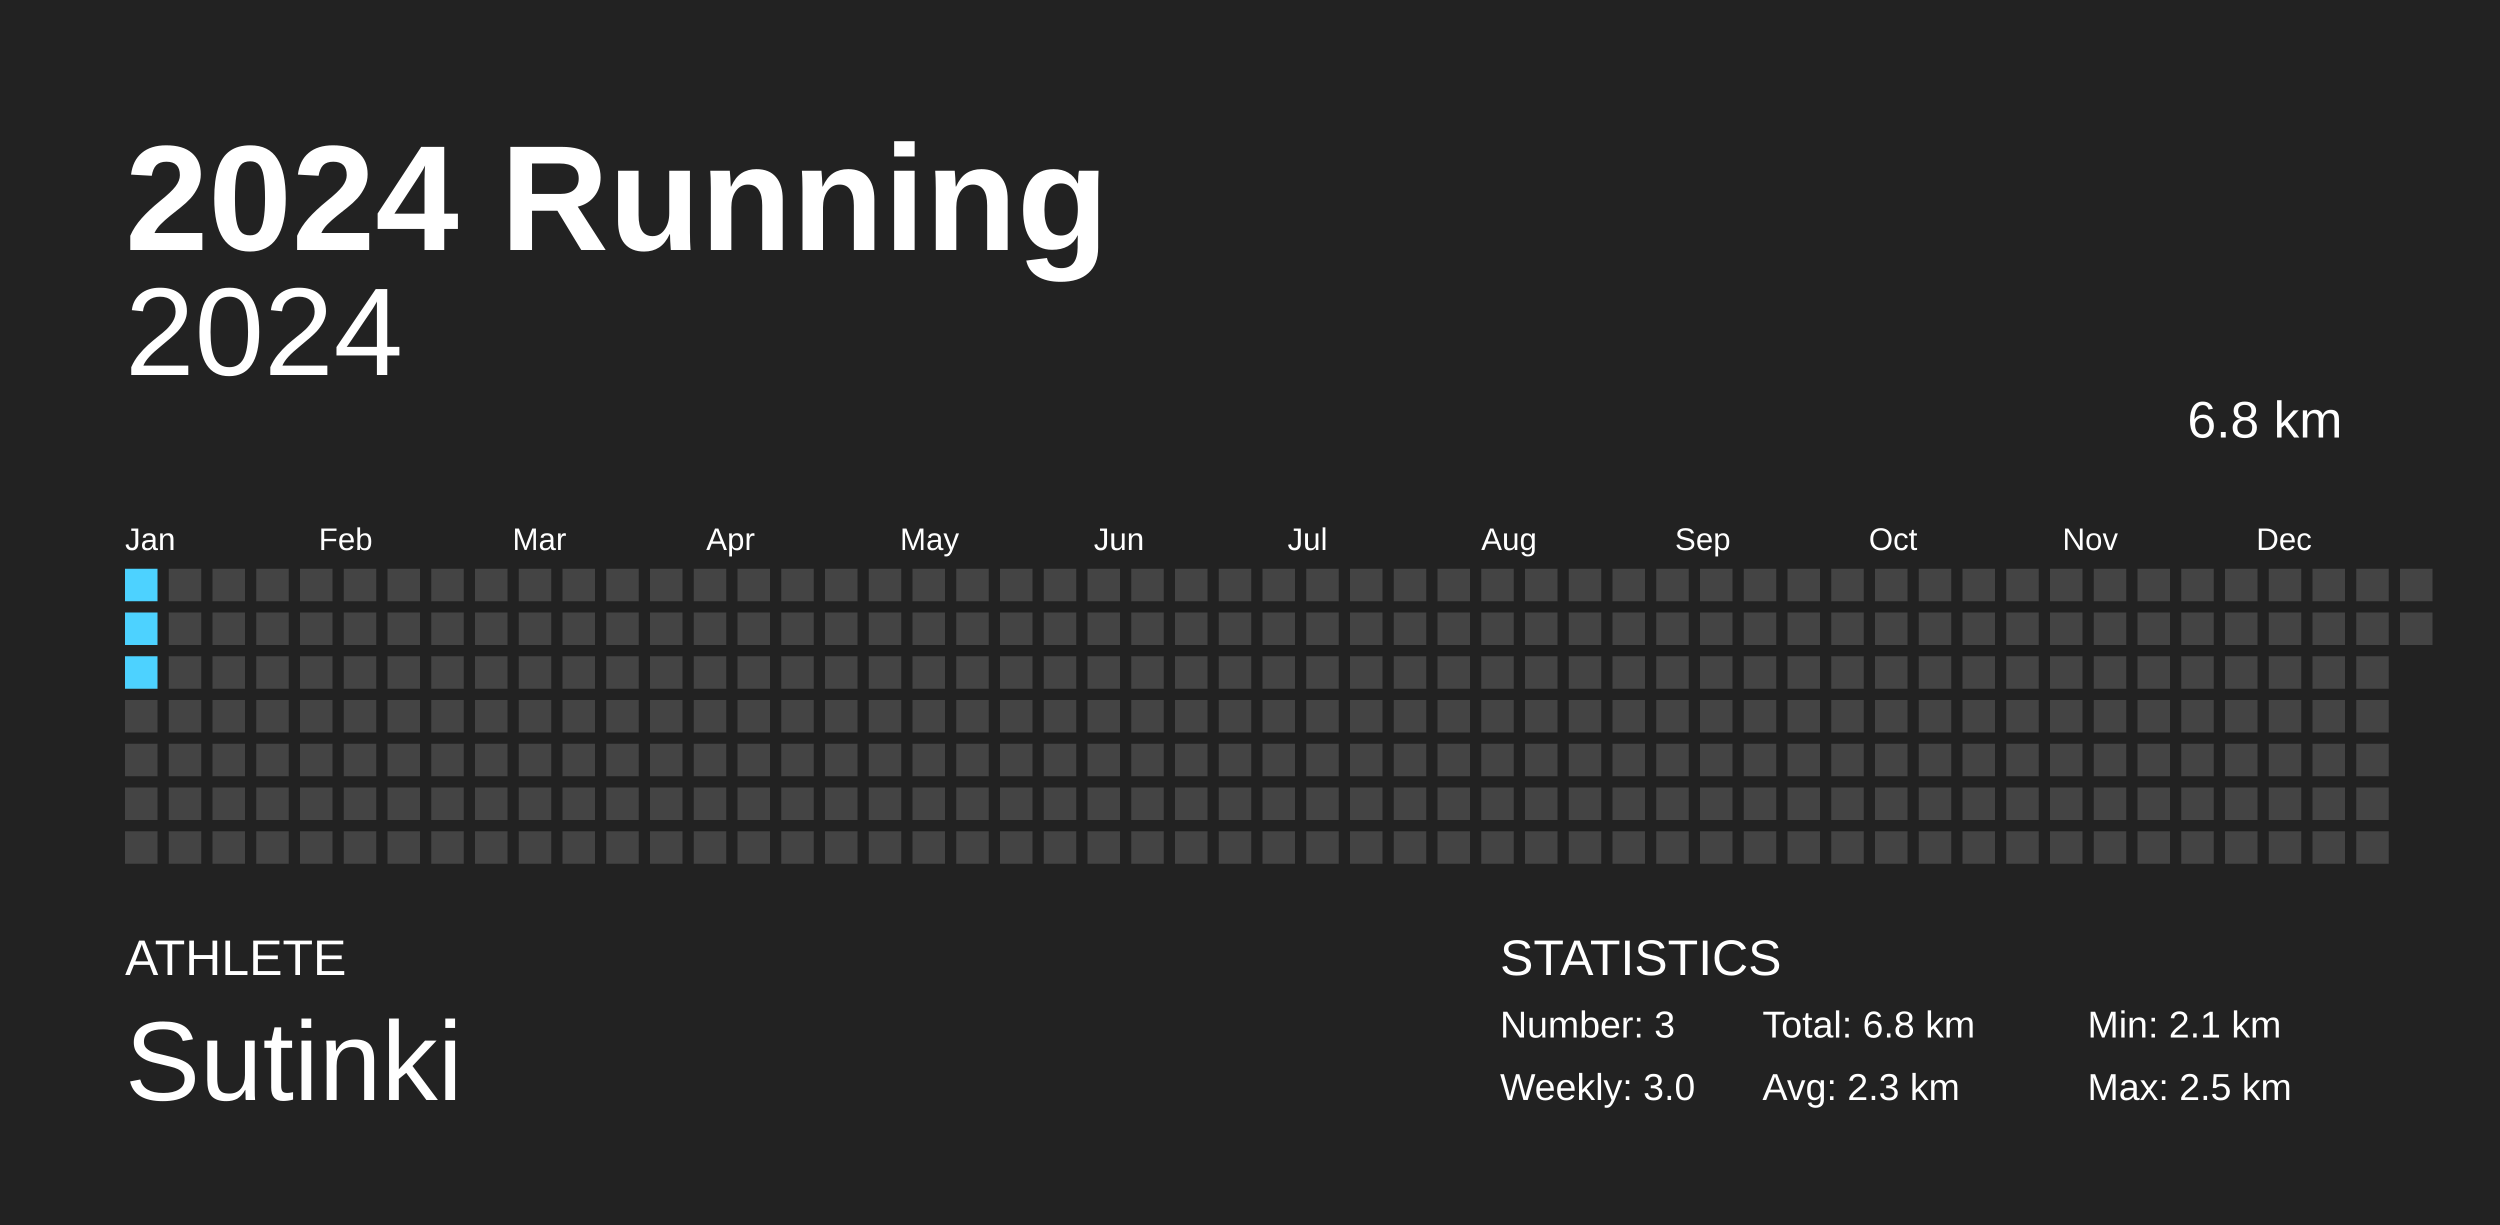
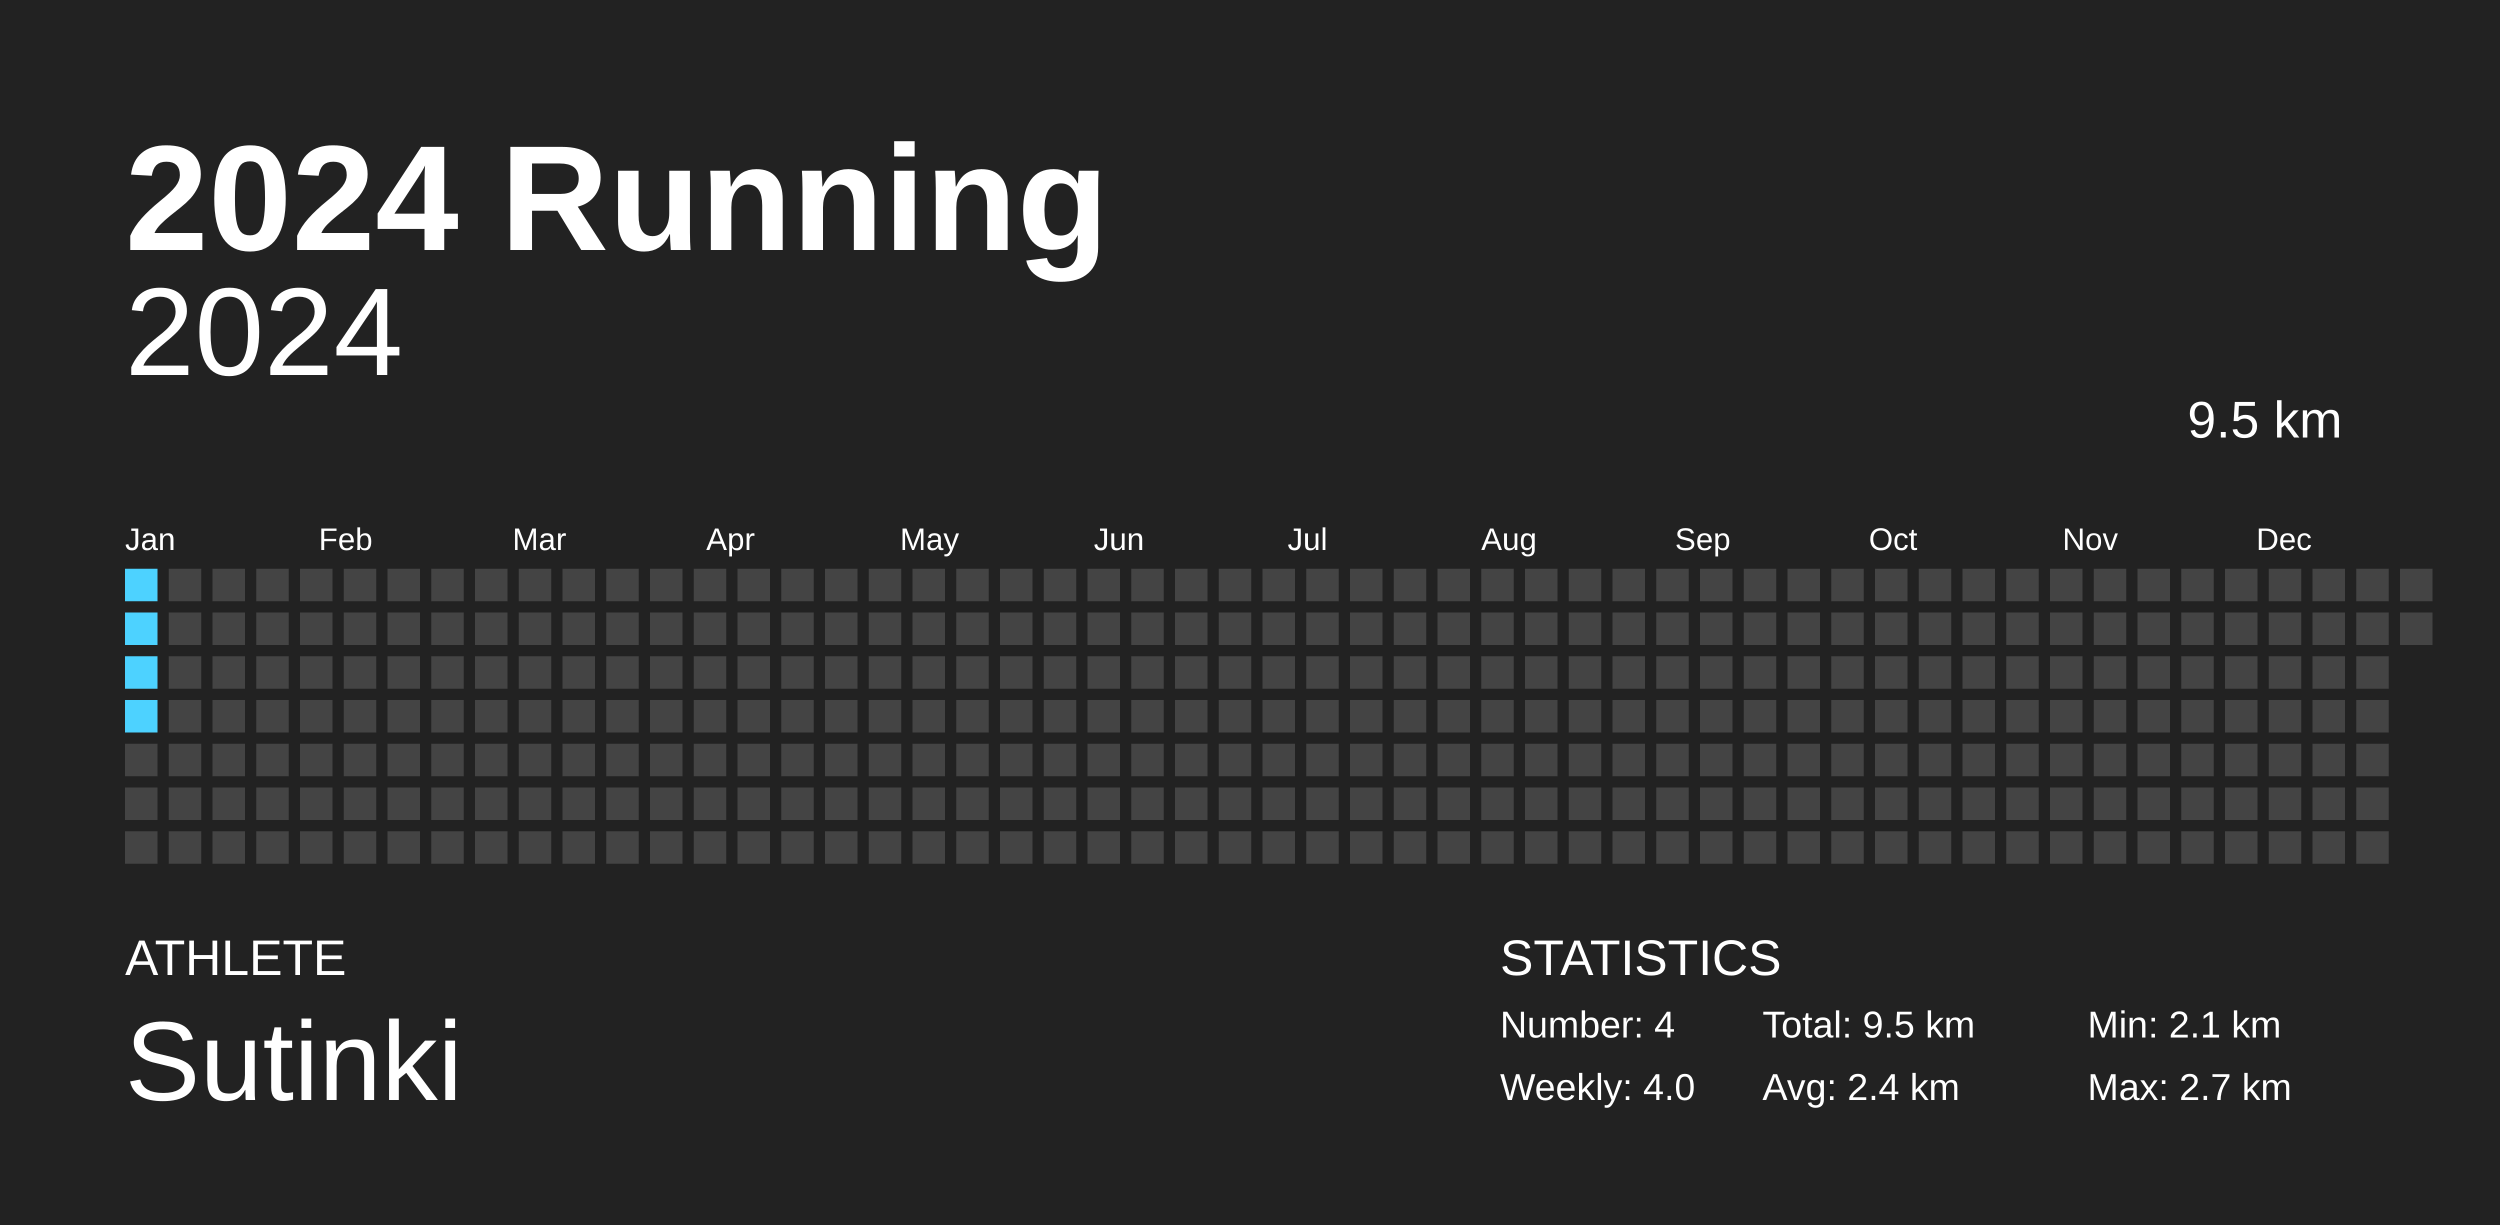
<svg xmlns="http://www.w3.org/2000/svg" baseProfile="full" height="98mm" version="1.1" viewBox="0,0,200,98" width="200mm">
  <defs />
  <rect fill="#222222" height="98" width="200" x="0" y="0" />
  <text fill="#FFFFFF" style="font-size:12px; font-family:Arial; font-weight:bold;" x="10" y="20">2024 Running</text>
  <text fill="#FFFFFF" style="font-size:4px; font-family:Arial" x="10" y="78">ATHLETE</text>
  <text fill="#FFFFFF" style="font-size:9px; font-family:Arial" x="10" y="88">Sutinki</text>
  <text fill="#FFFFFF" style="font-size:4px; font-family:Arial" x="120" y="78">STATISTICS</text>
-   <text fill="#FFFFFF" style="font-size:3px; font-family:Arial" x="120" y="83">Number: 3</text>
-   <text fill="#FFFFFF" style="font-size:3px; font-family:Arial" x="120" y="88">Weekly: 3.0</text>
-   <text fill="#FFFFFF" style="font-size:3px; font-family:Arial" x="141" y="83">Total: 6.8 km</text>
-   <text fill="#FFFFFF" style="font-size:3px; font-family:Arial" x="141" y="88">Avg: 2.3 km</text>
+   <text fill="#FFFFFF" style="font-size:3px; font-family:Arial" x="120" y="83">Number: 4</text>
+   <text fill="#FFFFFF" style="font-size:3px; font-family:Arial" x="120" y="88">Weekly: 4.0</text>
+   <text fill="#FFFFFF" style="font-size:3px; font-family:Arial" x="141" y="83">Total: 9.5 km</text>
+   <text fill="#FFFFFF" style="font-size:3px; font-family:Arial" x="141" y="88">Avg: 2.4 km</text>
  <text fill="#FFFFFF" style="font-size:3px; font-family:Arial" x="167" y="83">Min: 2.1 km</text>
-   <text fill="#FFFFFF" style="font-size:3px; font-family:Arial" x="167" y="88">Max: 2.5 km</text>
+   <text fill="#FFFFFF" style="font-size:3px; font-family:Arial" x="167" y="88">Max: 2.7 km</text>
  <text alignment-baseline="hanging" fill="#FFFFFF" style="font-size:10.0px; font-family:Arial;" x="10" y="30">2024</text>
-   <text alignment-baseline="hanging" fill="#FFFFFF" style="font-size:4.125px; font-family:Arial;" x="175" y="35">6.8 km</text>
+   <text alignment-baseline="hanging" fill="#FFFFFF" style="font-size:4.125px; font-family:Arial;" x="175" y="35">9.5 km</text>
  <text fill="#FFFFFF" style="font-size:2.5px; font-family:Arial" x="10.0" y="44">Jan</text>
  <text fill="#FFFFFF" style="font-size:2.5px; font-family:Arial" x="25.5" y="44">Feb</text>
  <text fill="#FFFFFF" style="font-size:2.5px; font-family:Arial" x="41.0" y="44">Mar</text>
  <text fill="#FFFFFF" style="font-size:2.5px; font-family:Arial" x="56.5" y="44">Apr</text>
  <text fill="#FFFFFF" style="font-size:2.5px; font-family:Arial" x="72.0" y="44">May</text>
  <text fill="#FFFFFF" style="font-size:2.5px; font-family:Arial" x="87.5" y="44">Jun</text>
  <text fill="#FFFFFF" style="font-size:2.5px; font-family:Arial" x="103.0" y="44">Jul</text>
  <text fill="#FFFFFF" style="font-size:2.5px; font-family:Arial" x="118.5" y="44">Aug</text>
  <text fill="#FFFFFF" style="font-size:2.5px; font-family:Arial" x="134.0" y="44">Sep</text>
  <text fill="#FFFFFF" style="font-size:2.5px; font-family:Arial" x="149.5" y="44">Oct</text>
  <text fill="#FFFFFF" style="font-size:2.5px; font-family:Arial" x="165.0" y="44">Nov</text>
  <text fill="#FFFFFF" style="font-size:2.5px; font-family:Arial" x="180.5" y="44">Dec</text>
  <rect fill="#4dd2ff" height="2.6" width="2.6" x="10.0" y="45.5" />
  <rect fill="#4dd2ff" height="2.6" width="2.6" x="10.0" y="49.0" />
  <rect fill="#4dd2ff" height="2.6" width="2.6" x="10.0" y="52.5" />
-   <rect fill="#444444" height="2.6" width="2.6" x="10.0" y="56.0" />
+   <rect fill="#4dd2ff" height="2.6" width="2.6" x="10.0" y="56.0" />
  <rect fill="#444444" height="2.6" width="2.6" x="10.0" y="59.5" />
  <rect fill="#444444" height="2.6" width="2.6" x="10.0" y="63.0" />
  <rect fill="#444444" height="2.6" width="2.6" x="10.0" y="66.5" />
  <rect fill="#444444" height="2.6" width="2.6" x="13.5" y="45.5" />
  <rect fill="#444444" height="2.6" width="2.6" x="13.5" y="49.0" />
  <rect fill="#444444" height="2.6" width="2.6" x="13.5" y="52.5" />
  <rect fill="#444444" height="2.6" width="2.6" x="13.5" y="56.0" />
  <rect fill="#444444" height="2.6" width="2.6" x="13.5" y="59.5" />
  <rect fill="#444444" height="2.6" width="2.6" x="13.5" y="63.0" />
  <rect fill="#444444" height="2.6" width="2.6" x="13.5" y="66.5" />
  <rect fill="#444444" height="2.6" width="2.6" x="17.0" y="45.5" />
  <rect fill="#444444" height="2.6" width="2.6" x="17.0" y="49.0" />
  <rect fill="#444444" height="2.6" width="2.6" x="17.0" y="52.5" />
  <rect fill="#444444" height="2.6" width="2.6" x="17.0" y="56.0" />
  <rect fill="#444444" height="2.6" width="2.6" x="17.0" y="59.5" />
  <rect fill="#444444" height="2.6" width="2.6" x="17.0" y="63.0" />
  <rect fill="#444444" height="2.6" width="2.6" x="17.0" y="66.5" />
  <rect fill="#444444" height="2.6" width="2.6" x="20.5" y="45.5" />
  <rect fill="#444444" height="2.6" width="2.6" x="20.5" y="49.0" />
  <rect fill="#444444" height="2.6" width="2.6" x="20.5" y="52.5" />
  <rect fill="#444444" height="2.6" width="2.6" x="20.5" y="56.0" />
  <rect fill="#444444" height="2.6" width="2.6" x="20.5" y="59.5" />
  <rect fill="#444444" height="2.6" width="2.6" x="20.5" y="63.0" />
  <rect fill="#444444" height="2.6" width="2.6" x="20.5" y="66.5" />
  <rect fill="#444444" height="2.6" width="2.6" x="24.0" y="45.5" />
  <rect fill="#444444" height="2.6" width="2.6" x="24.0" y="49.0" />
  <rect fill="#444444" height="2.6" width="2.6" x="24.0" y="52.5" />
  <rect fill="#444444" height="2.6" width="2.6" x="24.0" y="56.0" />
  <rect fill="#444444" height="2.6" width="2.6" x="24.0" y="59.5" />
  <rect fill="#444444" height="2.6" width="2.6" x="24.0" y="63.0" />
  <rect fill="#444444" height="2.6" width="2.6" x="24.0" y="66.5" />
  <rect fill="#444444" height="2.6" width="2.6" x="27.5" y="45.5" />
  <rect fill="#444444" height="2.6" width="2.6" x="27.5" y="49.0" />
  <rect fill="#444444" height="2.6" width="2.6" x="27.5" y="52.5" />
  <rect fill="#444444" height="2.6" width="2.6" x="27.5" y="56.0" />
  <rect fill="#444444" height="2.6" width="2.6" x="27.5" y="59.5" />
  <rect fill="#444444" height="2.6" width="2.6" x="27.5" y="63.0" />
  <rect fill="#444444" height="2.6" width="2.6" x="27.5" y="66.5" />
  <rect fill="#444444" height="2.6" width="2.6" x="31.0" y="45.5" />
  <rect fill="#444444" height="2.6" width="2.6" x="31.0" y="49.0" />
  <rect fill="#444444" height="2.6" width="2.6" x="31.0" y="52.5" />
  <rect fill="#444444" height="2.6" width="2.6" x="31.0" y="56.0" />
  <rect fill="#444444" height="2.6" width="2.6" x="31.0" y="59.5" />
  <rect fill="#444444" height="2.6" width="2.6" x="31.0" y="63.0" />
  <rect fill="#444444" height="2.6" width="2.6" x="31.0" y="66.5" />
  <rect fill="#444444" height="2.6" width="2.6" x="34.5" y="45.5" />
  <rect fill="#444444" height="2.6" width="2.6" x="34.5" y="49.0" />
  <rect fill="#444444" height="2.6" width="2.6" x="34.5" y="52.5" />
  <rect fill="#444444" height="2.6" width="2.6" x="34.5" y="56.0" />
  <rect fill="#444444" height="2.6" width="2.6" x="34.5" y="59.5" />
  <rect fill="#444444" height="2.6" width="2.6" x="34.5" y="63.0" />
  <rect fill="#444444" height="2.6" width="2.6" x="34.5" y="66.5" />
  <rect fill="#444444" height="2.6" width="2.6" x="38.0" y="45.5" />
  <rect fill="#444444" height="2.6" width="2.6" x="38.0" y="49.0" />
  <rect fill="#444444" height="2.6" width="2.6" x="38.0" y="52.5" />
  <rect fill="#444444" height="2.6" width="2.6" x="38.0" y="56.0" />
  <rect fill="#444444" height="2.6" width="2.6" x="38.0" y="59.5" />
  <rect fill="#444444" height="2.6" width="2.6" x="38.0" y="63.0" />
  <rect fill="#444444" height="2.6" width="2.6" x="38.0" y="66.5" />
  <rect fill="#444444" height="2.6" width="2.6" x="41.5" y="45.5" />
  <rect fill="#444444" height="2.6" width="2.6" x="41.5" y="49.0" />
  <rect fill="#444444" height="2.6" width="2.6" x="41.5" y="52.5" />
  <rect fill="#444444" height="2.6" width="2.6" x="41.5" y="56.0" />
  <rect fill="#444444" height="2.6" width="2.6" x="41.5" y="59.5" />
  <rect fill="#444444" height="2.6" width="2.6" x="41.5" y="63.0" />
  <rect fill="#444444" height="2.6" width="2.6" x="41.5" y="66.5" />
  <rect fill="#444444" height="2.6" width="2.6" x="45.0" y="45.5" />
  <rect fill="#444444" height="2.6" width="2.6" x="45.0" y="49.0" />
  <rect fill="#444444" height="2.6" width="2.6" x="45.0" y="52.5" />
  <rect fill="#444444" height="2.6" width="2.6" x="45.0" y="56.0" />
  <rect fill="#444444" height="2.6" width="2.6" x="45.0" y="59.5" />
  <rect fill="#444444" height="2.6" width="2.6" x="45.0" y="63.0" />
  <rect fill="#444444" height="2.6" width="2.6" x="45.0" y="66.5" />
  <rect fill="#444444" height="2.6" width="2.6" x="48.5" y="45.5" />
  <rect fill="#444444" height="2.6" width="2.6" x="48.5" y="49.0" />
  <rect fill="#444444" height="2.6" width="2.6" x="48.5" y="52.5" />
  <rect fill="#444444" height="2.6" width="2.6" x="48.5" y="56.0" />
  <rect fill="#444444" height="2.6" width="2.6" x="48.5" y="59.5" />
  <rect fill="#444444" height="2.6" width="2.6" x="48.5" y="63.0" />
  <rect fill="#444444" height="2.6" width="2.6" x="48.5" y="66.5" />
  <rect fill="#444444" height="2.6" width="2.6" x="52.0" y="45.5" />
  <rect fill="#444444" height="2.6" width="2.6" x="52.0" y="49.0" />
  <rect fill="#444444" height="2.6" width="2.6" x="52.0" y="52.5" />
  <rect fill="#444444" height="2.6" width="2.6" x="52.0" y="56.0" />
  <rect fill="#444444" height="2.6" width="2.6" x="52.0" y="59.5" />
  <rect fill="#444444" height="2.6" width="2.6" x="52.0" y="63.0" />
  <rect fill="#444444" height="2.6" width="2.6" x="52.0" y="66.5" />
  <rect fill="#444444" height="2.6" width="2.6" x="55.5" y="45.5" />
  <rect fill="#444444" height="2.6" width="2.6" x="55.5" y="49.0" />
  <rect fill="#444444" height="2.6" width="2.6" x="55.5" y="52.5" />
  <rect fill="#444444" height="2.6" width="2.6" x="55.5" y="56.0" />
  <rect fill="#444444" height="2.6" width="2.6" x="55.5" y="59.5" />
  <rect fill="#444444" height="2.6" width="2.6" x="55.5" y="63.0" />
  <rect fill="#444444" height="2.6" width="2.6" x="55.5" y="66.5" />
  <rect fill="#444444" height="2.6" width="2.6" x="59.0" y="45.5" />
  <rect fill="#444444" height="2.6" width="2.6" x="59.0" y="49.0" />
  <rect fill="#444444" height="2.6" width="2.6" x="59.0" y="52.5" />
  <rect fill="#444444" height="2.6" width="2.6" x="59.0" y="56.0" />
  <rect fill="#444444" height="2.6" width="2.6" x="59.0" y="59.5" />
  <rect fill="#444444" height="2.6" width="2.6" x="59.0" y="63.0" />
  <rect fill="#444444" height="2.6" width="2.6" x="59.0" y="66.5" />
  <rect fill="#444444" height="2.6" width="2.6" x="62.5" y="45.5" />
  <rect fill="#444444" height="2.6" width="2.6" x="62.5" y="49.0" />
  <rect fill="#444444" height="2.6" width="2.6" x="62.5" y="52.5" />
  <rect fill="#444444" height="2.6" width="2.6" x="62.5" y="56.0" />
  <rect fill="#444444" height="2.6" width="2.6" x="62.5" y="59.5" />
  <rect fill="#444444" height="2.6" width="2.6" x="62.5" y="63.0" />
  <rect fill="#444444" height="2.6" width="2.6" x="62.5" y="66.5" />
  <rect fill="#444444" height="2.6" width="2.6" x="66.0" y="45.5" />
  <rect fill="#444444" height="2.6" width="2.6" x="66.0" y="49.0" />
  <rect fill="#444444" height="2.6" width="2.6" x="66.0" y="52.5" />
  <rect fill="#444444" height="2.6" width="2.6" x="66.0" y="56.0" />
  <rect fill="#444444" height="2.6" width="2.6" x="66.0" y="59.5" />
  <rect fill="#444444" height="2.6" width="2.6" x="66.0" y="63.0" />
  <rect fill="#444444" height="2.6" width="2.6" x="66.0" y="66.5" />
  <rect fill="#444444" height="2.6" width="2.6" x="69.5" y="45.5" />
  <rect fill="#444444" height="2.6" width="2.6" x="69.5" y="49.0" />
  <rect fill="#444444" height="2.6" width="2.6" x="69.5" y="52.5" />
  <rect fill="#444444" height="2.6" width="2.6" x="69.5" y="56.0" />
  <rect fill="#444444" height="2.6" width="2.6" x="69.5" y="59.5" />
  <rect fill="#444444" height="2.6" width="2.6" x="69.5" y="63.0" />
  <rect fill="#444444" height="2.6" width="2.6" x="69.5" y="66.5" />
  <rect fill="#444444" height="2.6" width="2.6" x="73.0" y="45.5" />
  <rect fill="#444444" height="2.6" width="2.6" x="73.0" y="49.0" />
  <rect fill="#444444" height="2.6" width="2.6" x="73.0" y="52.5" />
  <rect fill="#444444" height="2.6" width="2.6" x="73.0" y="56.0" />
  <rect fill="#444444" height="2.6" width="2.6" x="73.0" y="59.5" />
  <rect fill="#444444" height="2.6" width="2.6" x="73.0" y="63.0" />
  <rect fill="#444444" height="2.6" width="2.6" x="73.0" y="66.5" />
  <rect fill="#444444" height="2.6" width="2.6" x="76.5" y="45.5" />
  <rect fill="#444444" height="2.6" width="2.6" x="76.5" y="49.0" />
  <rect fill="#444444" height="2.6" width="2.6" x="76.5" y="52.5" />
  <rect fill="#444444" height="2.6" width="2.6" x="76.5" y="56.0" />
  <rect fill="#444444" height="2.6" width="2.6" x="76.5" y="59.5" />
  <rect fill="#444444" height="2.6" width="2.6" x="76.5" y="63.0" />
  <rect fill="#444444" height="2.6" width="2.6" x="76.5" y="66.5" />
  <rect fill="#444444" height="2.6" width="2.6" x="80.0" y="45.5" />
  <rect fill="#444444" height="2.6" width="2.6" x="80.0" y="49.0" />
  <rect fill="#444444" height="2.6" width="2.6" x="80.0" y="52.5" />
  <rect fill="#444444" height="2.6" width="2.6" x="80.0" y="56.0" />
  <rect fill="#444444" height="2.6" width="2.6" x="80.0" y="59.5" />
  <rect fill="#444444" height="2.6" width="2.6" x="80.0" y="63.0" />
  <rect fill="#444444" height="2.6" width="2.6" x="80.0" y="66.5" />
  <rect fill="#444444" height="2.6" width="2.6" x="83.5" y="45.5" />
  <rect fill="#444444" height="2.6" width="2.6" x="83.5" y="49.0" />
  <rect fill="#444444" height="2.6" width="2.6" x="83.5" y="52.5" />
  <rect fill="#444444" height="2.6" width="2.6" x="83.5" y="56.0" />
  <rect fill="#444444" height="2.6" width="2.6" x="83.5" y="59.5" />
  <rect fill="#444444" height="2.6" width="2.6" x="83.5" y="63.0" />
  <rect fill="#444444" height="2.6" width="2.6" x="83.5" y="66.5" />
  <rect fill="#444444" height="2.6" width="2.6" x="87.0" y="45.5" />
  <rect fill="#444444" height="2.6" width="2.6" x="87.0" y="49.0" />
  <rect fill="#444444" height="2.6" width="2.6" x="87.0" y="52.5" />
  <rect fill="#444444" height="2.6" width="2.6" x="87.0" y="56.0" />
  <rect fill="#444444" height="2.6" width="2.6" x="87.0" y="59.5" />
  <rect fill="#444444" height="2.6" width="2.6" x="87.0" y="63.0" />
  <rect fill="#444444" height="2.6" width="2.6" x="87.0" y="66.5" />
  <rect fill="#444444" height="2.6" width="2.6" x="90.5" y="45.5" />
  <rect fill="#444444" height="2.6" width="2.6" x="90.5" y="49.0" />
  <rect fill="#444444" height="2.6" width="2.6" x="90.5" y="52.5" />
  <rect fill="#444444" height="2.6" width="2.6" x="90.5" y="56.0" />
  <rect fill="#444444" height="2.6" width="2.6" x="90.5" y="59.5" />
  <rect fill="#444444" height="2.6" width="2.6" x="90.5" y="63.0" />
  <rect fill="#444444" height="2.6" width="2.6" x="90.5" y="66.5" />
  <rect fill="#444444" height="2.6" width="2.6" x="94.0" y="45.5" />
  <rect fill="#444444" height="2.6" width="2.6" x="94.0" y="49.0" />
  <rect fill="#444444" height="2.6" width="2.6" x="94.0" y="52.5" />
  <rect fill="#444444" height="2.6" width="2.6" x="94.0" y="56.0" />
  <rect fill="#444444" height="2.6" width="2.6" x="94.0" y="59.5" />
  <rect fill="#444444" height="2.6" width="2.6" x="94.0" y="63.0" />
  <rect fill="#444444" height="2.6" width="2.6" x="94.0" y="66.5" />
  <rect fill="#444444" height="2.6" width="2.6" x="97.5" y="45.5" />
  <rect fill="#444444" height="2.6" width="2.6" x="97.5" y="49.0" />
  <rect fill="#444444" height="2.6" width="2.6" x="97.5" y="52.5" />
  <rect fill="#444444" height="2.6" width="2.6" x="97.5" y="56.0" />
  <rect fill="#444444" height="2.6" width="2.6" x="97.5" y="59.5" />
  <rect fill="#444444" height="2.6" width="2.6" x="97.5" y="63.0" />
  <rect fill="#444444" height="2.6" width="2.6" x="97.5" y="66.5" />
  <rect fill="#444444" height="2.6" width="2.6" x="101.0" y="45.5" />
  <rect fill="#444444" height="2.6" width="2.6" x="101.0" y="49.0" />
  <rect fill="#444444" height="2.6" width="2.6" x="101.0" y="52.5" />
  <rect fill="#444444" height="2.6" width="2.6" x="101.0" y="56.0" />
  <rect fill="#444444" height="2.6" width="2.6" x="101.0" y="59.5" />
  <rect fill="#444444" height="2.6" width="2.6" x="101.0" y="63.0" />
  <rect fill="#444444" height="2.6" width="2.6" x="101.0" y="66.5" />
  <rect fill="#444444" height="2.6" width="2.6" x="104.5" y="45.5" />
  <rect fill="#444444" height="2.6" width="2.6" x="104.5" y="49.0" />
  <rect fill="#444444" height="2.6" width="2.6" x="104.5" y="52.5" />
  <rect fill="#444444" height="2.6" width="2.6" x="104.5" y="56.0" />
  <rect fill="#444444" height="2.6" width="2.6" x="104.5" y="59.5" />
  <rect fill="#444444" height="2.6" width="2.6" x="104.5" y="63.0" />
  <rect fill="#444444" height="2.6" width="2.6" x="104.5" y="66.5" />
  <rect fill="#444444" height="2.6" width="2.6" x="108.0" y="45.5" />
  <rect fill="#444444" height="2.6" width="2.6" x="108.0" y="49.0" />
  <rect fill="#444444" height="2.6" width="2.6" x="108.0" y="52.5" />
  <rect fill="#444444" height="2.6" width="2.6" x="108.0" y="56.0" />
  <rect fill="#444444" height="2.6" width="2.6" x="108.0" y="59.5" />
  <rect fill="#444444" height="2.6" width="2.6" x="108.0" y="63.0" />
  <rect fill="#444444" height="2.6" width="2.6" x="108.0" y="66.5" />
  <rect fill="#444444" height="2.6" width="2.6" x="111.5" y="45.5" />
  <rect fill="#444444" height="2.6" width="2.6" x="111.5" y="49.0" />
  <rect fill="#444444" height="2.6" width="2.6" x="111.5" y="52.5" />
  <rect fill="#444444" height="2.6" width="2.6" x="111.5" y="56.0" />
  <rect fill="#444444" height="2.6" width="2.6" x="111.5" y="59.5" />
  <rect fill="#444444" height="2.6" width="2.6" x="111.5" y="63.0" />
  <rect fill="#444444" height="2.6" width="2.6" x="111.5" y="66.5" />
  <rect fill="#444444" height="2.6" width="2.6" x="115.0" y="45.5" />
  <rect fill="#444444" height="2.6" width="2.6" x="115.0" y="49.0" />
  <rect fill="#444444" height="2.6" width="2.6" x="115.0" y="52.5" />
  <rect fill="#444444" height="2.6" width="2.6" x="115.0" y="56.0" />
  <rect fill="#444444" height="2.6" width="2.6" x="115.0" y="59.5" />
  <rect fill="#444444" height="2.6" width="2.6" x="115.0" y="63.0" />
  <rect fill="#444444" height="2.6" width="2.6" x="115.0" y="66.5" />
  <rect fill="#444444" height="2.6" width="2.6" x="118.5" y="45.5" />
  <rect fill="#444444" height="2.6" width="2.6" x="118.5" y="49.0" />
  <rect fill="#444444" height="2.6" width="2.6" x="118.5" y="52.5" />
  <rect fill="#444444" height="2.6" width="2.6" x="118.5" y="56.0" />
  <rect fill="#444444" height="2.6" width="2.6" x="118.5" y="59.5" />
  <rect fill="#444444" height="2.6" width="2.6" x="118.5" y="63.0" />
  <rect fill="#444444" height="2.6" width="2.6" x="118.5" y="66.5" />
  <rect fill="#444444" height="2.6" width="2.6" x="122.0" y="45.5" />
  <rect fill="#444444" height="2.6" width="2.6" x="122.0" y="49.0" />
  <rect fill="#444444" height="2.6" width="2.6" x="122.0" y="52.5" />
  <rect fill="#444444" height="2.6" width="2.6" x="122.0" y="56.0" />
  <rect fill="#444444" height="2.6" width="2.6" x="122.0" y="59.5" />
  <rect fill="#444444" height="2.6" width="2.6" x="122.0" y="63.0" />
  <rect fill="#444444" height="2.6" width="2.6" x="122.0" y="66.5" />
  <rect fill="#444444" height="2.6" width="2.6" x="125.5" y="45.5" />
  <rect fill="#444444" height="2.6" width="2.6" x="125.5" y="49.0" />
  <rect fill="#444444" height="2.6" width="2.6" x="125.5" y="52.5" />
  <rect fill="#444444" height="2.6" width="2.6" x="125.5" y="56.0" />
  <rect fill="#444444" height="2.6" width="2.6" x="125.5" y="59.5" />
  <rect fill="#444444" height="2.6" width="2.6" x="125.5" y="63.0" />
  <rect fill="#444444" height="2.6" width="2.6" x="125.5" y="66.5" />
  <rect fill="#444444" height="2.6" width="2.6" x="129.0" y="45.5" />
  <rect fill="#444444" height="2.6" width="2.6" x="129.0" y="49.0" />
  <rect fill="#444444" height="2.6" width="2.6" x="129.0" y="52.5" />
  <rect fill="#444444" height="2.6" width="2.6" x="129.0" y="56.0" />
  <rect fill="#444444" height="2.6" width="2.6" x="129.0" y="59.5" />
  <rect fill="#444444" height="2.6" width="2.6" x="129.0" y="63.0" />
  <rect fill="#444444" height="2.6" width="2.6" x="129.0" y="66.5" />
  <rect fill="#444444" height="2.6" width="2.6" x="132.5" y="45.5" />
  <rect fill="#444444" height="2.6" width="2.6" x="132.5" y="49.0" />
  <rect fill="#444444" height="2.6" width="2.6" x="132.5" y="52.5" />
  <rect fill="#444444" height="2.6" width="2.6" x="132.5" y="56.0" />
  <rect fill="#444444" height="2.6" width="2.6" x="132.5" y="59.5" />
  <rect fill="#444444" height="2.6" width="2.6" x="132.5" y="63.0" />
  <rect fill="#444444" height="2.6" width="2.6" x="132.5" y="66.5" />
  <rect fill="#444444" height="2.6" width="2.6" x="136.0" y="45.5" />
  <rect fill="#444444" height="2.6" width="2.6" x="136.0" y="49.0" />
  <rect fill="#444444" height="2.6" width="2.6" x="136.0" y="52.5" />
  <rect fill="#444444" height="2.6" width="2.6" x="136.0" y="56.0" />
  <rect fill="#444444" height="2.6" width="2.6" x="136.0" y="59.5" />
  <rect fill="#444444" height="2.6" width="2.6" x="136.0" y="63.0" />
  <rect fill="#444444" height="2.6" width="2.6" x="136.0" y="66.5" />
  <rect fill="#444444" height="2.6" width="2.6" x="139.5" y="45.5" />
  <rect fill="#444444" height="2.6" width="2.6" x="139.5" y="49.0" />
  <rect fill="#444444" height="2.6" width="2.6" x="139.5" y="52.5" />
  <rect fill="#444444" height="2.6" width="2.6" x="139.5" y="56.0" />
  <rect fill="#444444" height="2.6" width="2.6" x="139.5" y="59.5" />
  <rect fill="#444444" height="2.6" width="2.6" x="139.5" y="63.0" />
  <rect fill="#444444" height="2.6" width="2.6" x="139.5" y="66.5" />
  <rect fill="#444444" height="2.6" width="2.6" x="143.0" y="45.5" />
  <rect fill="#444444" height="2.6" width="2.6" x="143.0" y="49.0" />
  <rect fill="#444444" height="2.6" width="2.6" x="143.0" y="52.5" />
  <rect fill="#444444" height="2.6" width="2.6" x="143.0" y="56.0" />
  <rect fill="#444444" height="2.6" width="2.6" x="143.0" y="59.5" />
  <rect fill="#444444" height="2.6" width="2.6" x="143.0" y="63.0" />
  <rect fill="#444444" height="2.6" width="2.6" x="143.0" y="66.5" />
  <rect fill="#444444" height="2.6" width="2.6" x="146.5" y="45.5" />
  <rect fill="#444444" height="2.6" width="2.6" x="146.5" y="49.0" />
  <rect fill="#444444" height="2.6" width="2.6" x="146.5" y="52.5" />
  <rect fill="#444444" height="2.6" width="2.6" x="146.5" y="56.0" />
  <rect fill="#444444" height="2.6" width="2.6" x="146.5" y="59.5" />
  <rect fill="#444444" height="2.6" width="2.6" x="146.5" y="63.0" />
  <rect fill="#444444" height="2.6" width="2.6" x="146.5" y="66.5" />
  <rect fill="#444444" height="2.6" width="2.6" x="150.0" y="45.5" />
  <rect fill="#444444" height="2.6" width="2.6" x="150.0" y="49.0" />
  <rect fill="#444444" height="2.6" width="2.6" x="150.0" y="52.5" />
  <rect fill="#444444" height="2.6" width="2.6" x="150.0" y="56.0" />
  <rect fill="#444444" height="2.6" width="2.6" x="150.0" y="59.5" />
  <rect fill="#444444" height="2.6" width="2.6" x="150.0" y="63.0" />
  <rect fill="#444444" height="2.6" width="2.6" x="150.0" y="66.5" />
  <rect fill="#444444" height="2.6" width="2.6" x="153.5" y="45.5" />
  <rect fill="#444444" height="2.6" width="2.6" x="153.5" y="49.0" />
  <rect fill="#444444" height="2.6" width="2.6" x="153.5" y="52.5" />
  <rect fill="#444444" height="2.6" width="2.6" x="153.5" y="56.0" />
  <rect fill="#444444" height="2.6" width="2.6" x="153.5" y="59.5" />
  <rect fill="#444444" height="2.6" width="2.6" x="153.5" y="63.0" />
  <rect fill="#444444" height="2.6" width="2.6" x="153.5" y="66.5" />
  <rect fill="#444444" height="2.6" width="2.6" x="157.0" y="45.5" />
  <rect fill="#444444" height="2.6" width="2.6" x="157.0" y="49.0" />
  <rect fill="#444444" height="2.6" width="2.6" x="157.0" y="52.5" />
  <rect fill="#444444" height="2.6" width="2.6" x="157.0" y="56.0" />
  <rect fill="#444444" height="2.6" width="2.6" x="157.0" y="59.5" />
  <rect fill="#444444" height="2.6" width="2.6" x="157.0" y="63.0" />
  <rect fill="#444444" height="2.6" width="2.6" x="157.0" y="66.5" />
  <rect fill="#444444" height="2.6" width="2.6" x="160.5" y="45.5" />
  <rect fill="#444444" height="2.6" width="2.6" x="160.5" y="49.0" />
  <rect fill="#444444" height="2.6" width="2.6" x="160.5" y="52.5" />
  <rect fill="#444444" height="2.6" width="2.6" x="160.5" y="56.0" />
  <rect fill="#444444" height="2.6" width="2.6" x="160.5" y="59.5" />
  <rect fill="#444444" height="2.6" width="2.6" x="160.5" y="63.0" />
  <rect fill="#444444" height="2.6" width="2.6" x="160.5" y="66.5" />
  <rect fill="#444444" height="2.6" width="2.6" x="164.0" y="45.5" />
  <rect fill="#444444" height="2.6" width="2.6" x="164.0" y="49.0" />
  <rect fill="#444444" height="2.6" width="2.6" x="164.0" y="52.5" />
  <rect fill="#444444" height="2.6" width="2.6" x="164.0" y="56.0" />
  <rect fill="#444444" height="2.6" width="2.6" x="164.0" y="59.5" />
  <rect fill="#444444" height="2.6" width="2.6" x="164.0" y="63.0" />
  <rect fill="#444444" height="2.6" width="2.6" x="164.0" y="66.5" />
  <rect fill="#444444" height="2.6" width="2.6" x="167.5" y="45.5" />
  <rect fill="#444444" height="2.6" width="2.6" x="167.5" y="49.0" />
  <rect fill="#444444" height="2.6" width="2.6" x="167.5" y="52.5" />
  <rect fill="#444444" height="2.6" width="2.6" x="167.5" y="56.0" />
  <rect fill="#444444" height="2.6" width="2.6" x="167.5" y="59.5" />
  <rect fill="#444444" height="2.6" width="2.6" x="167.5" y="63.0" />
  <rect fill="#444444" height="2.6" width="2.6" x="167.5" y="66.5" />
  <rect fill="#444444" height="2.6" width="2.6" x="171.0" y="45.5" />
  <rect fill="#444444" height="2.6" width="2.6" x="171.0" y="49.0" />
  <rect fill="#444444" height="2.6" width="2.6" x="171.0" y="52.5" />
  <rect fill="#444444" height="2.6" width="2.6" x="171.0" y="56.0" />
  <rect fill="#444444" height="2.6" width="2.6" x="171.0" y="59.5" />
  <rect fill="#444444" height="2.6" width="2.6" x="171.0" y="63.0" />
  <rect fill="#444444" height="2.6" width="2.6" x="171.0" y="66.5" />
  <rect fill="#444444" height="2.6" width="2.6" x="174.5" y="45.5" />
  <rect fill="#444444" height="2.6" width="2.6" x="174.5" y="49.0" />
  <rect fill="#444444" height="2.6" width="2.6" x="174.5" y="52.5" />
  <rect fill="#444444" height="2.6" width="2.6" x="174.5" y="56.0" />
  <rect fill="#444444" height="2.6" width="2.6" x="174.5" y="59.5" />
  <rect fill="#444444" height="2.6" width="2.6" x="174.5" y="63.0" />
  <rect fill="#444444" height="2.6" width="2.6" x="174.5" y="66.5" />
  <rect fill="#444444" height="2.6" width="2.6" x="178.0" y="45.5" />
  <rect fill="#444444" height="2.6" width="2.6" x="178.0" y="49.0" />
  <rect fill="#444444" height="2.6" width="2.6" x="178.0" y="52.5" />
  <rect fill="#444444" height="2.6" width="2.6" x="178.0" y="56.0" />
  <rect fill="#444444" height="2.6" width="2.6" x="178.0" y="59.5" />
  <rect fill="#444444" height="2.6" width="2.6" x="178.0" y="63.0" />
  <rect fill="#444444" height="2.6" width="2.6" x="178.0" y="66.5" />
  <rect fill="#444444" height="2.6" width="2.6" x="181.5" y="45.5" />
  <rect fill="#444444" height="2.6" width="2.6" x="181.5" y="49.0" />
  <rect fill="#444444" height="2.6" width="2.6" x="181.5" y="52.5" />
  <rect fill="#444444" height="2.6" width="2.6" x="181.5" y="56.0" />
  <rect fill="#444444" height="2.6" width="2.6" x="181.5" y="59.5" />
  <rect fill="#444444" height="2.6" width="2.6" x="181.5" y="63.0" />
  <rect fill="#444444" height="2.6" width="2.6" x="181.5" y="66.5" />
  <rect fill="#444444" height="2.6" width="2.6" x="185.0" y="45.5" />
  <rect fill="#444444" height="2.6" width="2.6" x="185.0" y="49.0" />
  <rect fill="#444444" height="2.6" width="2.6" x="185.0" y="52.5" />
  <rect fill="#444444" height="2.6" width="2.6" x="185.0" y="56.0" />
  <rect fill="#444444" height="2.6" width="2.6" x="185.0" y="59.5" />
  <rect fill="#444444" height="2.6" width="2.6" x="185.0" y="63.0" />
  <rect fill="#444444" height="2.6" width="2.6" x="185.0" y="66.5" />
  <rect fill="#444444" height="2.6" width="2.6" x="188.5" y="45.5" />
  <rect fill="#444444" height="2.6" width="2.6" x="188.5" y="49.0" />
  <rect fill="#444444" height="2.6" width="2.6" x="188.5" y="52.5" />
  <rect fill="#444444" height="2.6" width="2.6" x="188.5" y="56.0" />
  <rect fill="#444444" height="2.6" width="2.6" x="188.5" y="59.5" />
  <rect fill="#444444" height="2.6" width="2.6" x="188.5" y="63.0" />
  <rect fill="#444444" height="2.6" width="2.6" x="188.5" y="66.5" />
  <rect fill="#444444" height="2.6" width="2.6" x="192.0" y="45.5" />
  <rect fill="#444444" height="2.6" width="2.6" x="192.0" y="49.0" />
</svg>
